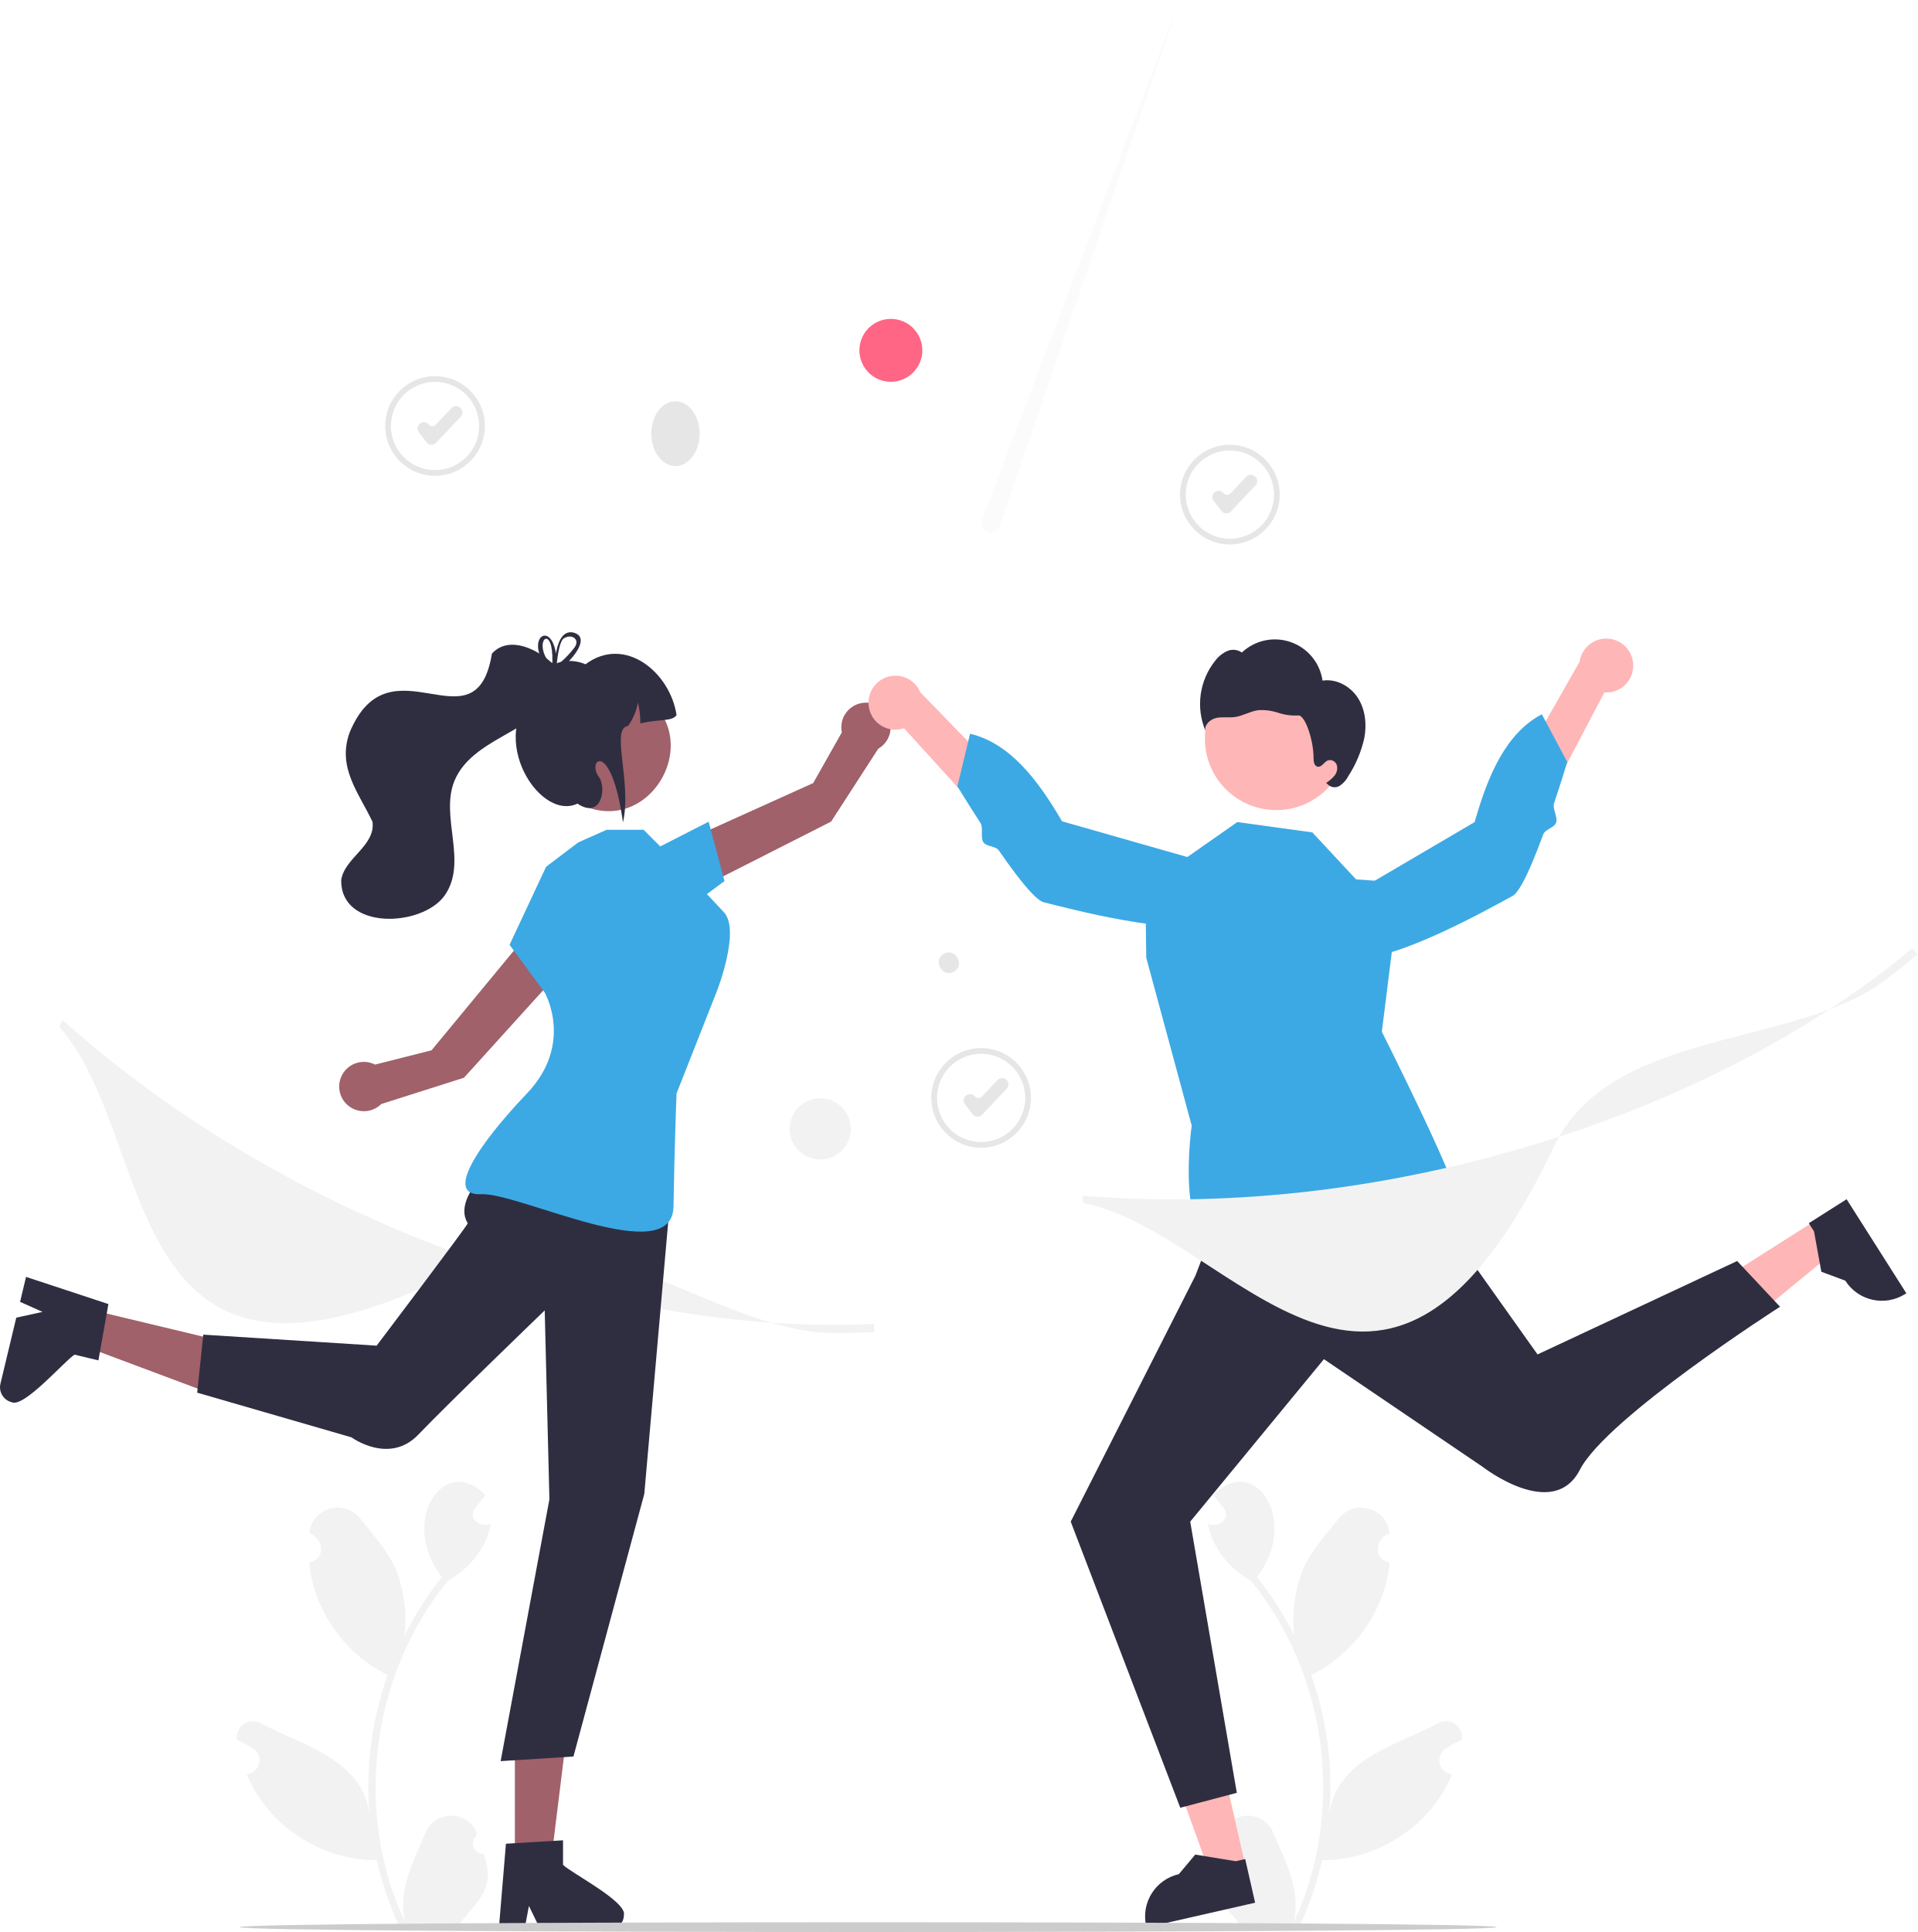
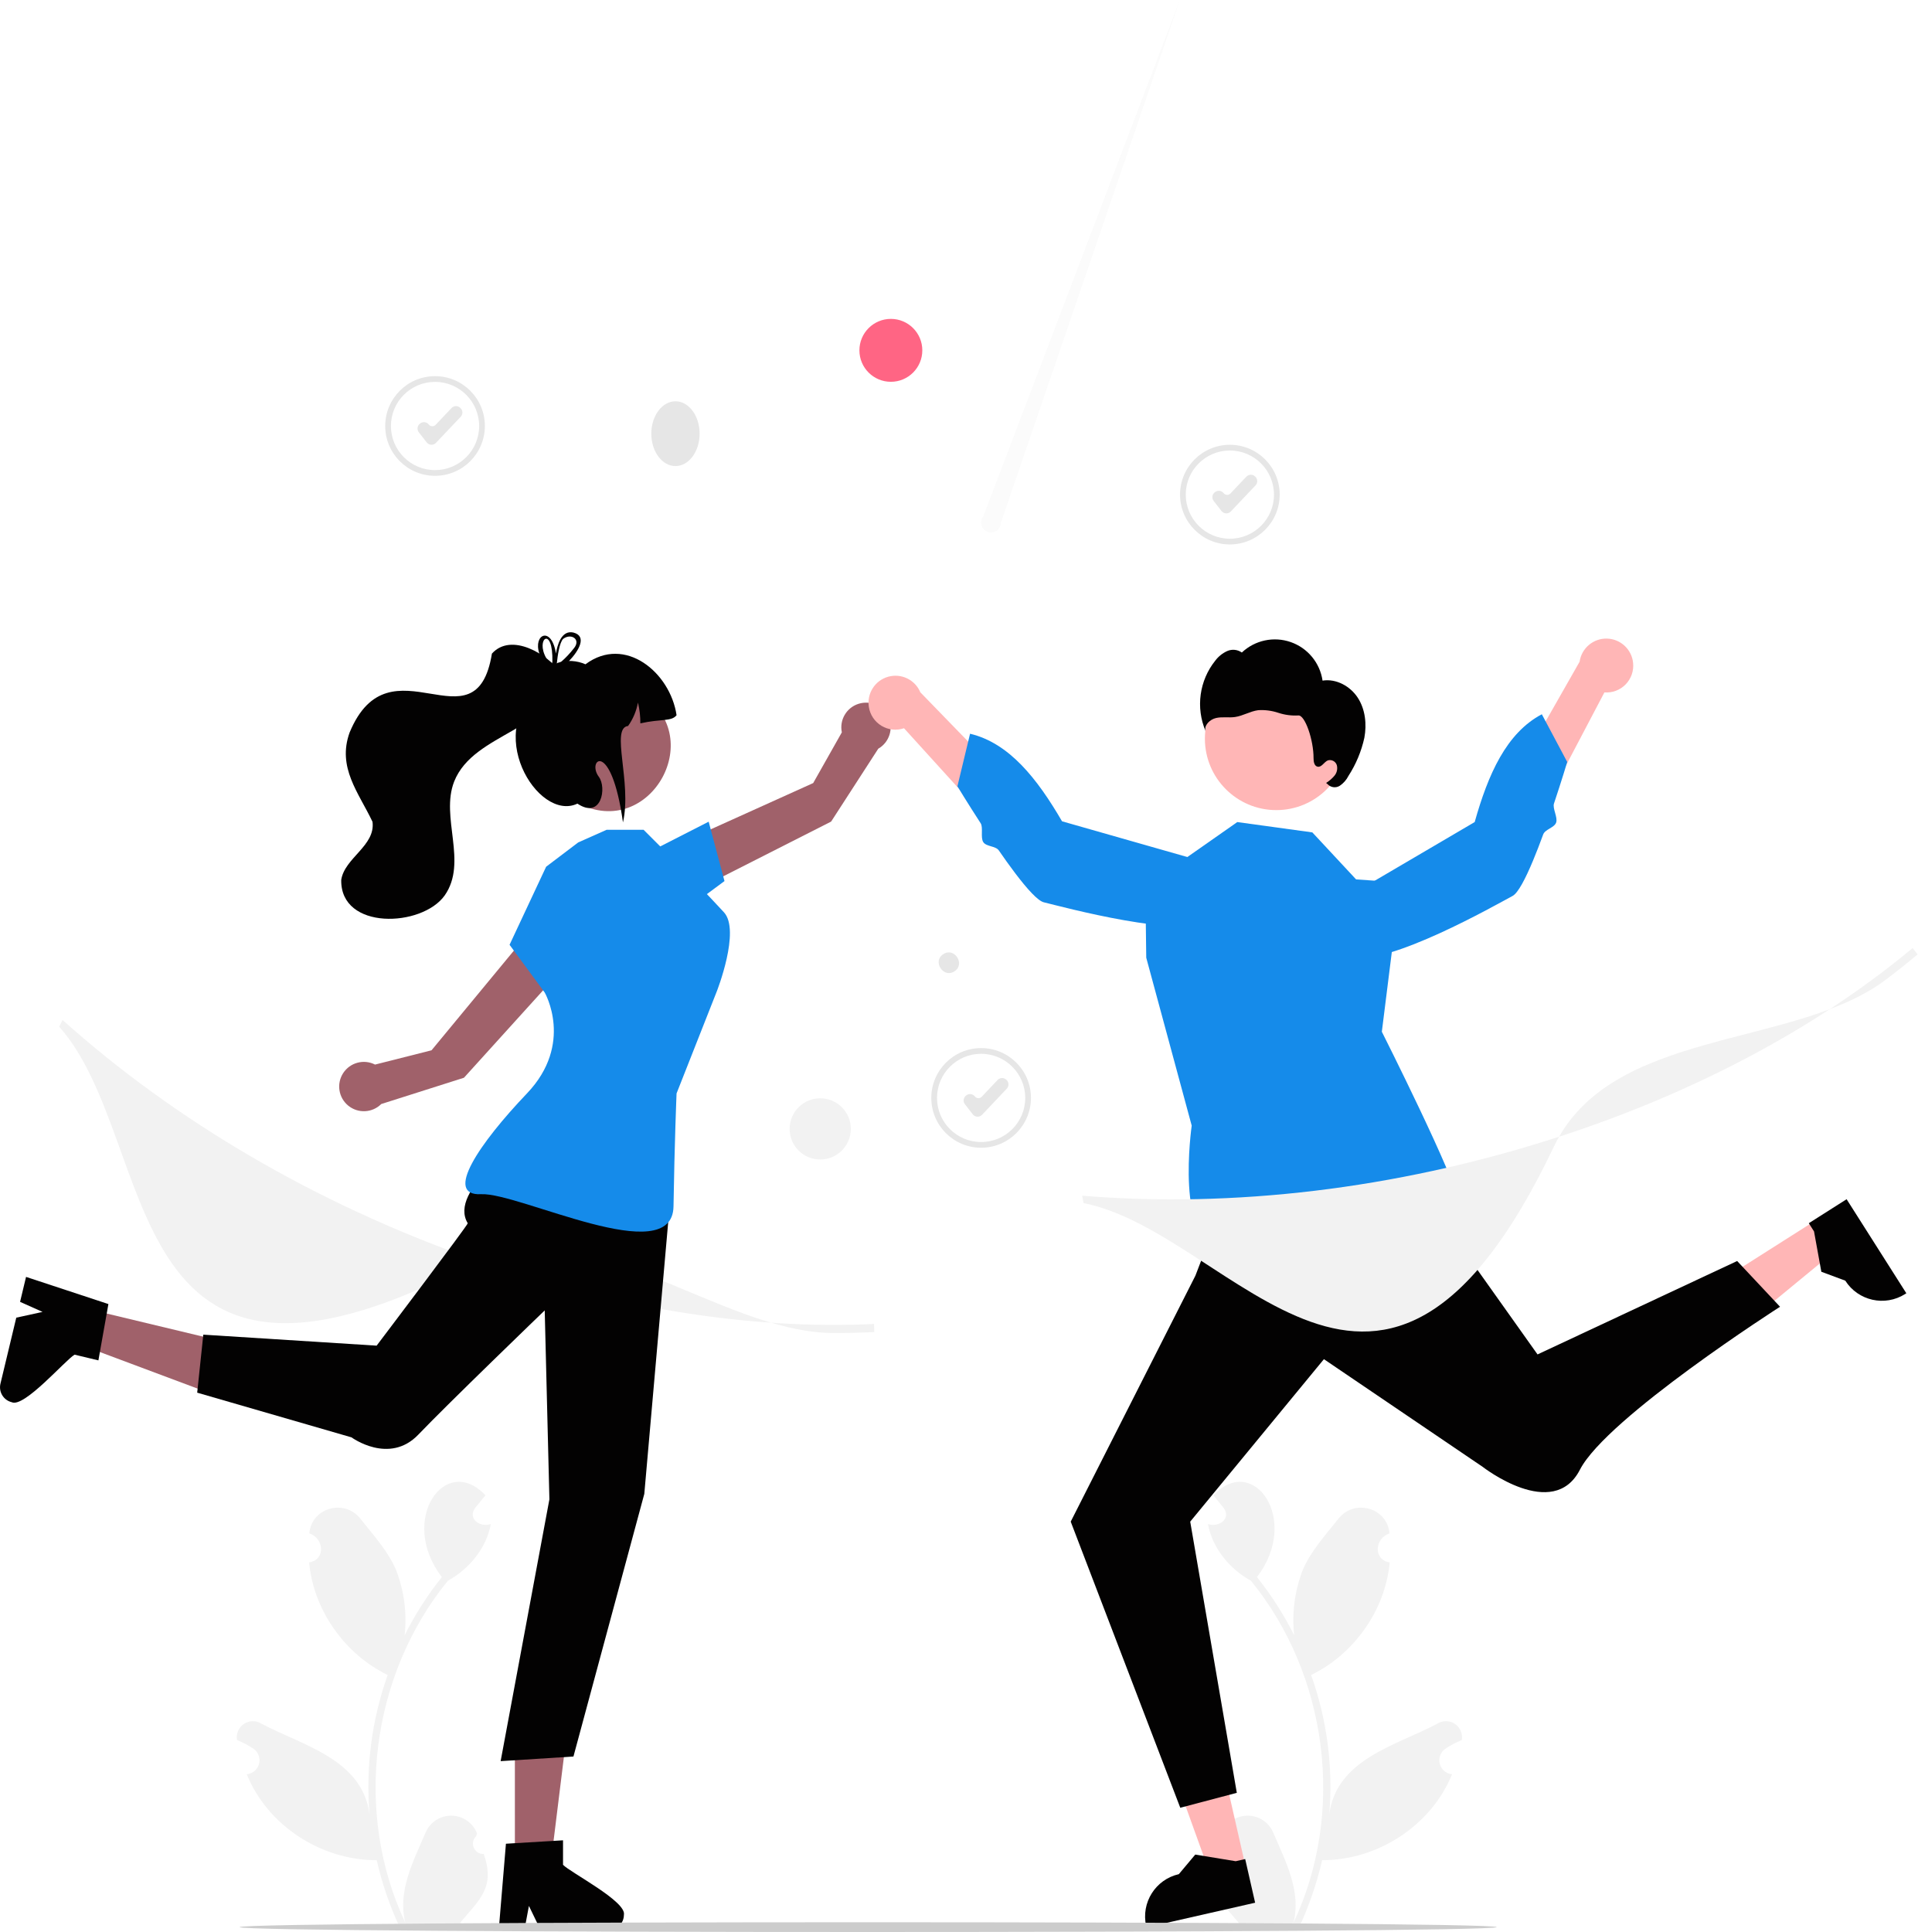
<svg xmlns="http://www.w3.org/2000/svg" width="670.713" height="675.702" viewBox="0 0 670.713 675.702" role="img" artist="Katerina Limpitsouni" source="https://undraw.co/">
  <path d="M433.834,760.56a3.613,3.613,0,0,1-2.619-6.263c.091-.362.156-.622.248-.984a9.707,9.707,0,0,0-17.997-.17c-4.282,10.023-9.825,20.4-7.068,31.44-18.206-38.585-12.015-86.582,14.891-119.58,7.437-4.097,13.465-11.376,15.034-19.827-3.681,1.247-8.27-1.747-5.502-5.624,1.2-1.482,2.411-2.952,3.61-4.434-13.982-14.89-30.641,8.512-15.251,28.609A115.847,115.847,0,0,0,406.169,684.08a48.709,48.709,0,0,0-2.908-22.624c-2.783-6.715-8.001-12.37-12.595-18.175-5.586-7.073-17.083-3.81-17.835,5.166,5.155,1.694,5.825,9.141-.072,10.16,1.545,16.698,12.453,32.043,27.478,39.366a116.299,116.299,0,0,0-6.355,48.611c-2.652-19.25-23.316-23.921-37.759-31.572a5.626,5.626,0,0,0-8.58,5.699,32.495,32.495,0,0,1,5.696,3.005,4.911,4.911,0,0,1-2.282,8.965c7.28,18.018,26.102,30.117,45.434,30.049a119.563,119.563,0,0,0,8.032,23.447h28.692c.103-.319.195-.648.288-.967a32.599,32.599,0,0,1-7.939-.473c7.026-8.319,12.46-12.563,8.371-24.177Z" transform="translate(-264.6436 -112.1492)" fill="#f2f2f2" />
  <path d="M689.626,760.56a3.613,3.613,0,0,0,2.619-6.263c-.091-.362-.156-.622-.248-.984a9.707,9.707,0,0,1,17.997-.17c4.282,10.023,9.825,20.4,7.068,31.44,18.206-38.585,12.015-86.582-14.891-119.58-7.437-4.097-13.465-11.376-15.034-19.827,3.681,1.247,8.27-1.747,5.502-5.624-1.2-1.482-2.411-2.952-3.61-4.434,13.982-14.89,30.641,8.512,15.251,28.609A115.846,115.846,0,0,1,717.291,684.08a48.709,48.709,0,0,1,2.908-22.624c2.783-6.715,8.001-12.37,12.595-18.175,5.586-7.073,17.083-3.81,17.835,5.166-5.155,1.694-5.825,9.141.072,10.16-1.545,16.698-12.453,32.043-27.478,39.366a116.299,116.299,0,0,1,6.355,48.611c2.652-19.25,23.316-23.921,37.759-31.572a5.626,5.626,0,0,1,8.58,5.699,32.495,32.495,0,0,0-5.696,3.005,4.911,4.911,0,0,0,2.282,8.965C765.222,750.699,746.4,762.798,727.069,762.73a119.562,119.562,0,0,1-8.032,23.447H690.345c-.103-.319-.195-.648-.288-.967a32.599,32.599,0,0,0,7.939-.473c-7.026-8.319-12.46-12.563-8.371-24.177Z" transform="translate(-264.6436 -112.1492)" fill="#f2f2f2" />
  <polygon points="435.621 652.671 423.265 655.481 406.541 609.159 424.778 605.01 435.621 652.671" fill="#ffb6b6" />
-   <path d="M703.633,777.61l-37.997,8.645-.109-.481a15.168,15.168,0,0,1,11.424-18.155l.001-0,5.742-6.845,14.148,2.319,3.317-.755Z" transform="translate(-264.6436 -112.1492)" fill="#2f2e41" />
+   <path d="M703.633,777.61l-37.997,8.645-.109-.481a15.168,15.168,0,0,1,11.424-18.155l.001-0,5.742-6.845,14.148,2.319,3.317-.755Z" transform="translate(-264.6436 -112.1492)" fill="#030202" />
  <polygon points="634.947 426.88 641.739 437.577 603.711 468.871 593.685 453.082 634.947 426.88" fill="#ffb6b6" />
-   <path d="M910.51,531.565l20.89,32.895-.416.264a15.168,15.168,0,0,1-20.935-4.672l-.001-.001-8.375-3.114L899.114,542.832l-1.824-2.872Z" transform="translate(-264.6436 -112.1492)" fill="#2f2e41" />
+   <path d="M910.51,531.565l20.89,32.895-.416.264a15.168,15.168,0,0,1-20.935-4.672l-.001-.001-8.375-3.114L899.114,542.832l-1.824-2.872Z" transform="translate(-264.6436 -112.1492)" fill="#030202" />
  <path d="M505.719,424.661l-3.052-17.689L549.064,386.021l10.02-17.74a8.626,8.626,0,1,1,12.739,5.725l-16.483,25.483Z" transform="translate(-264.6436 -112.1492)" fill="#a0616a" />
-   <polygon points="226.971 298.052 247.865 287.379 253.396 308.147 238.883 318.905 226.971 298.052" fill="#3ca9e4" />
-   <polygon points="180.086 651.062 192.719 651.061 198.729 602.332 180.083 602.333 180.086 651.062" fill="#a0616a" />
-   <path d="M461.567,764.348v-8.565l-3.321.203-13.52.801-3.129.192-2.392,28.684-.128,1.538h8.97l.288-1.527L449.638,778.733l3.364,6.941.737,1.527h23.782a5.374,5.374,0,0,0,5.34-5.35C483.865,777.163,464.087,767.029,461.567,764.348Z" transform="translate(-264.6436 -112.1492)" fill="#2f2e41" />
+   <polygon points="226.971 298.052 247.865 287.379 253.396 308.147 238.883 318.905 226.971 298.052" fill="#158BEA" />
+   <polygon fill="#a0616a" points="180.086 651.062 192.719 651.061 198.729 602.332 180.083 602.333 180.086 651.062" />
+   <path transform="translate(-264.6436 -112.1492)" fill="#030202" d="M461.567,764.348v-8.565l-3.321.203-13.52.801-3.129.192-2.392,28.684-.128,1.538h8.97l.288-1.527L449.638,778.733l3.364,6.941.737,1.527h23.782a5.374,5.374,0,0,0,5.34-5.35C483.865,777.163,464.087,767.029,461.567,764.348Z" />
  <polygon points="30.123 457.676 27.178 469.962 73.163 487.168 77.509 469.036 30.123 457.676" fill="#a0616a" />
-   <path d="M290.735,585.934l8.329,1.997.577-3.277,2.373-13.334.543-3.088-27.336-9.014-1.466-.483-2.092,8.723,1.418.636,6.446,2.885-7.534,1.653-1.657.36L264.791,596.12a5.374,5.374,0,0,0,3.958,6.44C273.074,604.629,287.541,587.76,290.735,585.934Z" transform="translate(-264.6436 -112.1492)" fill="#2f2e41" />
-   <path d="M464.263,447.839,448.002,440.238l-32.428,39.244L395.821,484.477a8.626,8.626,0,1,0,2.169,13.797l28.924-9.192Z" transform="translate(-264.6436 -112.1492)" fill="#a0616a" />
-   <path d="M694.802,302.564A17.428,17.428,0,1,1,712.23,285.136,17.447,17.447,0,0,1,694.802,302.564Zm0-32.855A15.428,15.428,0,1,0,710.23,285.136,15.445,15.445,0,0,0,694.802,269.708Z" transform="translate(-264.6436 -112.1492)" fill="#e6e6e6" />
-   <path d="M693.572,291.702c-.035,0-.07-.001-.105-.003a2.148,2.148,0,0,1-1.592-.827l-2.745-3.53a2.149,2.149,0,0,1,.377-3.016l.099-.077a2.149,2.149,0,0,1,3.017.377,1.568,1.568,0,0,0,2.374.116l5.574-5.885a2.152,2.152,0,0,1,3.039-.083l.091.087a2.149,2.149,0,0,1,.082,3.039l-8.65,9.131A2.147,2.147,0,0,1,693.572,291.702Z" transform="translate(-264.6436 -112.1492)" fill="#e6e6e6" />
-   <path d="M607.802,513.564A17.428,17.428,0,1,1,625.23,496.136,17.447,17.447,0,0,1,607.802,513.564Zm0-32.855A15.428,15.428,0,1,0,623.23,496.136,15.445,15.445,0,0,0,607.802,480.708Z" transform="translate(-264.6436 -112.1492)" fill="#e6e6e6" />
-   <path d="M606.572,502.702c-.035,0-.07-.001-.105-.003a2.148,2.148,0,0,1-1.592-.827l-2.745-3.53a2.149,2.149,0,0,1,.377-3.016l.099-.077a2.149,2.149,0,0,1,3.017.377,1.568,1.568,0,0,0,2.374.116l5.574-5.885a2.152,2.152,0,0,1,3.039-.083l.091.087a2.149,2.149,0,0,1,.082,3.039l-8.65,9.131A2.147,2.147,0,0,1,606.572,502.702Z" transform="translate(-264.6436 -112.1492)" fill="#e6e6e6" />
-   <path d="M416.802,278.564A17.428,17.428,0,1,1,434.23,261.136,17.447,17.447,0,0,1,416.802,278.564Zm0-32.855A15.428,15.428,0,1,0,432.23,261.136,15.445,15.445,0,0,0,416.802,245.708Z" transform="translate(-264.6436 -112.1492)" fill="#e6e6e6" />
-   <path d="M415.572,267.702c-.035,0-.07-.001-.105-.003a2.148,2.148,0,0,1-1.592-.827l-2.745-3.53a2.149,2.149,0,0,1,.377-3.016l.099-.077a2.149,2.149,0,0,1,3.017.377,1.568,1.568,0,0,0,2.374.116l5.574-5.885a2.152,2.152,0,0,1,3.039-.083l.091.087a2.149,2.149,0,0,1,.082,3.039l-8.65,9.131A2.147,2.147,0,0,1,415.572,267.702Z" transform="translate(-264.6436 -112.1492)" fill="#e6e6e6" />
-   <path d="M556.329,578.362c-40.413,0-86.857-44.846-127.949-23.539-124.415,64.514-107.289-43.44-143.032-83.589l1.173-2.354c39.439,35.363,88.679,64.135,142.399,83.205,48.546,17.235,97.455,25.22,141.423,23.113l.076,2.829Q563.455,578.363,556.329,578.362Z" transform="translate(-264.6436 -112.1492)" fill="#f2f2f2" />
+   <path transform="translate(-264.6436 -112.1492)" fill="#030202" d="M290.735,585.934l8.329,1.997.577-3.277,2.373-13.334.543-3.088-27.336-9.014-1.466-.483-2.092,8.723,1.418.636,6.446,2.885-7.534,1.653-1.657.36L264.791,596.12a5.374,5.374,0,0,0,3.958,6.44C273.074,604.629,287.541,587.76,290.735,585.934Z" />
+   <path transform="translate(-264.6436 -112.1492)" fill="#a0616a" d="M464.263,447.839,448.002,440.238l-32.428,39.244L395.821,484.477a8.626,8.626,0,1,0,2.169,13.797l28.924-9.192Z" />
+   <path transform="translate(-264.6436 -112.1492)" fill="#e6e6e6" d="M694.802,302.564A17.428,17.428,0,1,1,712.23,285.136,17.447,17.447,0,0,1,694.802,302.564Zm0-32.855A15.428,15.428,0,1,0,710.23,285.136,15.445,15.445,0,0,0,694.802,269.708Z" />
+   <path transform="translate(-264.6436 -112.1492)" fill="#e6e6e6" d="M693.572,291.702c-.035,0-.07-.001-.105-.003a2.148,2.148,0,0,1-1.592-.827l-2.745-3.53a2.149,2.149,0,0,1,.377-3.016l.099-.077a2.149,2.149,0,0,1,3.017.377,1.568,1.568,0,0,0,2.374.116l5.574-5.885a2.152,2.152,0,0,1,3.039-.083l.091.087a2.149,2.149,0,0,1,.082,3.039l-8.65,9.131A2.147,2.147,0,0,1,693.572,291.702Z" />
+   <path transform="translate(-264.6436 -112.1492)" fill="#e6e6e6" d="M607.802,513.564A17.428,17.428,0,1,1,625.23,496.136,17.447,17.447,0,0,1,607.802,513.564Zm0-32.855A15.428,15.428,0,1,0,623.23,496.136,15.445,15.445,0,0,0,607.802,480.708Z" />
+   <path transform="translate(-264.6436 -112.1492)" fill="#e6e6e6" d="M606.572,502.702c-.035,0-.07-.001-.105-.003a2.148,2.148,0,0,1-1.592-.827l-2.745-3.53a2.149,2.149,0,0,1,.377-3.016l.099-.077a2.149,2.149,0,0,1,3.017.377,1.568,1.568,0,0,0,2.374.116l5.574-5.885a2.152,2.152,0,0,1,3.039-.083l.091.087a2.149,2.149,0,0,1,.082,3.039l-8.65,9.131A2.147,2.147,0,0,1,606.572,502.702Z" />
+   <path transform="translate(-264.6436 -112.1492)" fill="#e6e6e6" d="M416.802,278.564A17.428,17.428,0,1,1,434.23,261.136,17.447,17.447,0,0,1,416.802,278.564Zm0-32.855A15.428,15.428,0,1,0,432.23,261.136,15.445,15.445,0,0,0,416.802,245.708Z" />
+   <path transform="translate(-264.6436 -112.1492)" fill="#e6e6e6" d="M415.572,267.702c-.035,0-.07-.001-.105-.003a2.148,2.148,0,0,1-1.592-.827l-2.745-3.53a2.149,2.149,0,0,1,.377-3.016l.099-.077a2.149,2.149,0,0,1,3.017.377,1.568,1.568,0,0,0,2.374.116l5.574-5.885a2.152,2.152,0,0,1,3.039-.083l.091.087a2.149,2.149,0,0,1,.082,3.039l-8.65,9.131A2.147,2.147,0,0,1,415.572,267.702Z" />
+   <path transform="translate(-264.6436 -112.1492)" fill="#f2f2f2" d="M556.329,578.362c-40.413,0-86.857-44.846-127.949-23.539-124.415,64.514-107.289-43.44-143.032-83.589l1.173-2.354c39.439,35.363,88.679,64.135,142.399,83.205,48.546,17.235,97.455,25.22,141.423,23.113l.076,2.829Q563.455,578.363,556.329,578.362Z" />
  <ellipse cx="236.249" cy="151.676" rx="8.447" ry="11.327" fill="#e6e6e6" />
-   <path d="M598.459,451.863c-3.862,2.573-7.815-3.551-3.878-6.01C598.443,443.279,602.395,449.404,598.459,451.863Z" transform="translate(-264.6436 -112.1492)" fill="#e6e6e6" />
+   <path transform="translate(-264.6436 -112.1492)" fill="#e6e6e6" d="M598.459,451.863c-3.862,2.573-7.815-3.551-3.878-6.01C598.443,443.279,602.395,449.404,598.459,451.863Z" />
  <circle cx="311.586" cy="122.53" r="11" fill="#ff6584" />
-   <path d="M614.704,294.958l62.593-182.809L608.566,292.77a3.442,3.442,0,1,0,6.138,2.188Z" transform="translate(-264.6436 -112.1492)" fill="#f0f0f0" opacity="0.3" style="isolation:isolate" />
+   <path transform="translate(-264.6436 -112.1492)" fill="#f0f0f0" opacity="0.3" style="isolation:isolate" d="M614.704,294.958l62.593-182.809L608.566,292.77a3.442,3.442,0,1,0,6.138,2.188Z" />
  <circle cx="286.88" cy="394.821" r="10.702" fill="#f2f2f2" />
-   <path d="M447.869,511.053s-26.681,17.373-19.626,28.918c.243.398-31.87,42.811-31.87,42.811l-60.622-3.848-2.136,20.29,53.97,15.631s13.203,9.7,23.403-.987,44.174-43.415,44.174-43.415l1.639,66.077-17.055,91.563,25.465-1.615,24.785-91.86,9.149-104.054Z" transform="translate(-264.6436 -112.1492)" fill="#2f2e41" />
-   <path d="M466.874,406.784l-11.22,8.503-12.788,27.294,12.297,16.701s10.344,17.927-6.213,35.287-29.271,35.903-16.019,35.241,66.925,26.637,67.278,4.272,1.068-39.513,1.068-39.513l14.072-35.691s8.384-21.292,2.498-27.665-13.767-14.518-13.767-14.518l-14.332-14.332H476.806Z" transform="translate(-264.6436 -112.1492)" fill="#3ca9e4" />
+   <path transform="translate(-264.6436 -112.1492)" fill="#030202" d="M447.869,511.053s-26.681,17.373-19.626,28.918c.243.398-31.87,42.811-31.87,42.811l-60.622-3.848-2.136,20.29,53.97,15.631s13.203,9.7,23.403-.987,44.174-43.415,44.174-43.415l1.639,66.077-17.055,91.563,25.465-1.615,24.785-91.86,9.149-104.054Z" />
+   <path transform="translate(-264.6436 -112.1492)" d="M466.874,406.784l-11.22,8.503-12.788,27.294,12.297,16.701s10.344,17.927-6.213,35.287-29.271,35.903-16.019,35.241,66.925,26.637,67.278,4.272,1.068-39.513,1.068-39.513l14.072-35.691s8.384-21.292,2.498-27.665-13.767-14.518-13.767-14.518l-14.332-14.332H476.806Z" fill="#158BEA" />
  <path d="M487.818,354.343c25.17,14.323,4.507,52.114-21.133,38.657C441.516,378.677,462.179,340.886,487.818,354.343Z" transform="translate(-264.6436 -112.1492)" fill="#a0616a" />
-   <path d="M501.277,362.284c-1.764,2.294-5.448,1.218-12.664,2.855a30.081,30.081,0,0,0-.841-7.262,20.441,20.441,0,0,1-3.447,8.173c-6.266.695,1.415,19.73-1.793,33.725-4.133-29.525-12.828-21.79-8.435-15.933,2.812,3.749.937,14.996-7.498,9.373-13.918,6.615-33.741-26.243-11.771-41.653-.393-8.329,8.876-9.645,14.583-7.084C483.261,334.159,499.085,347.379,501.277,362.284Z" transform="translate(-264.6436 -112.1492)" fill="#2f2e41" />
-   <path d="M436.696,340.74c-5.604,34.454-35.64-6.337-49.763,27.57-4.44,12.279,3.178,21.063,7.997,31.255,1.1,8.376-9.797,12.626-10.938,20.336-.318,17.676,28.2,16.595,36.172,5.442,8.192-11.674-1.59-27.338,3.333-39.868,6.92-17.397,35.064-17.527,37.515-37.767C456.264,340.947,443.496,333.202,436.696,340.74Z" transform="translate(-264.6436 -112.1492)" fill="#2f2e41" />
-   <path d="M459.397,344.107c-.183.077-.367.154-.531.241h-.01c-.154.077-.309.154-.463.241-.019.01-.029.019-.048.029-.203-.193-.405-.386-.618-.579a2.231,2.231,0,0,0,.039.946l.029.116c.193.203.396.396.608.598.193-.145.376-.299.569-.444.116-.096.232-.193.357-.289.019-.251.048-.54.077-.859Zm5.809-10.729c-4.303-.984-5.693,4.641-6.108,7.352-1.563-9.842-8.066-6.745-5.818-.029a15.036,15.036,0,0,0,3.31,5.326c.203.232.425.463.656.695-.261,1.351,1.052,1.003,2.827-.241a23.646,23.646,0,0,0,3.618-3.175C467.232,339.592,469.991,334.622,465.205,333.378Zm.135,5.538a33.719,33.719,0,0,1-4.448,4.718q-.767.695-1.563,1.332c-.01.087-.01.164-.019.232a1.767,1.767,0,0,1-.135.27c-.54.975-1.148.444-1.38-.367-.019-.029-.048-.058-.068-.087a13.596,13.596,0,0,1-1.997-2.644c-3.985-6.909,2.432-11.608,2.113,1.293a1.222,1.222,0,0,0-.116.376,2.231,2.231,0,0,0,.039.946l.029.116c.193.203.396.396.608.598.193-.145.376-.299.569-.444.116-.096.232-.193.357-.289.019-.251.048-.54.077-.859v-.01c.251-2.586.936-7.237,2.2-8.501C464.385,333.465,467.984,335.771,465.34,338.916Zm-5.944,5.191c-.183.077-.367.154-.531.241h-.01c-.154.077-.309.154-.463.241-.019.01-.029.019-.048.029-.203-.193-.405-.386-.618-.579a2.231,2.231,0,0,0,.039.946l.029.116c.193.203.396.396.608.598.193-.145.376-.299.569-.444.116-.096.232-.193.357-.289.019-.251.048-.54.077-.859Z" transform="translate(-264.6436 -112.1492)" fill="#2f2e41" />
-   <path d="M692.04,534.067l-9.296,24.243-43.608,86.02,38.318,100.067L697.23,739.177l-16.3-94.847,46.764-56.82L783.23,625.177s24.63,19.228,34,1,70-57,70-57l-15-16L802.411,585.851l-48.189-67.828Z" transform="translate(-264.6436 -112.1492)" fill="#2f2e41" />
-   <path d="M738.947,419.713l-15.303-16.441-26.25-3.611L665.23,422.177l.324,24.923,15.9,58.729s-6.056,42.194,10.86,41.771,26.137-8.857,33.026-7.14,36.178,9.023,38.034,1.37,11.722-2.173,11.289-9.413-26.709-59.427-26.709-59.427l6.533-52.192Z" transform="translate(-264.6436 -112.1492)" fill="#3ca9e4" />
-   <path d="M835.838,344.032a9.373,9.373,0,0,1-10.042,10.283l-35.191,66.927L781.157,406.738l35.969-63.164a9.424,9.424,0,0,1,18.711.459Z" transform="translate(-264.6436 -112.1492)" fill="#ffb6b6" />
-   <path d="M725.054,432.157s-1.396,11.905,12.006,14.852,50.533-18.269,56.62-21.51c1.906-1.015,4.493-5.988,7.146-12.342,1.191-2.853,2.396-5.983,3.56-9.159.673-1.838,3.896-2.339,4.53-4.162.631-1.812-1.327-4.946-.756-6.654,2.711-8.108,4.632-14.54,4.632-14.54L803.91,361.957c-12.423,6.568-18.795,21.035-23.481,37.701Z" transform="translate(-264.6436 -112.1492)" fill="#3ca9e4" />
-   <path d="M568.533,359.401a9.373,9.373,0,0,0,12.296,7.442l50.82,55.99,5.518-16.407L586.535,354.274a9.424,9.424,0,0,0-18.001,5.127Z" transform="translate(-264.6436 -112.1492)" fill="#ffb6b6" />
-   <path d="M697.846,416.997s4.331,11.177-7.907,17.384-53.497-5.042-60.201-6.656c-2.099-.505-5.848-4.674-10.008-10.161-1.867-2.464-3.817-5.193-5.738-7.976-1.112-1.611-4.357-1.29-5.428-2.895-1.064-1.597.047-5.121-.934-6.631-4.654-7.171-8.124-12.918-8.124-12.918l4.424-18.378c13.671,3.25,23.461,15.662,32.169,30.625Z" transform="translate(-264.6436 -112.1492)" fill="#3ca9e4" />
+   <path d="M501.277,362.284c-1.764,2.294-5.448,1.218-12.664,2.855a30.081,30.081,0,0,0-.841-7.262,20.441,20.441,0,0,1-3.447,8.173c-6.266.695,1.415,19.73-1.793,33.725-4.133-29.525-12.828-21.79-8.435-15.933,2.812,3.749.937,14.996-7.498,9.373-13.918,6.615-33.741-26.243-11.771-41.653-.393-8.329,8.876-9.645,14.583-7.084C483.261,334.159,499.085,347.379,501.277,362.284Z" transform="translate(-264.6436 -112.1492)" fill="#030202" />
+   <path d="M436.696,340.74c-5.604,34.454-35.64-6.337-49.763,27.57-4.44,12.279,3.178,21.063,7.997,31.255,1.1,8.376-9.797,12.626-10.938,20.336-.318,17.676,28.2,16.595,36.172,5.442,8.192-11.674-1.59-27.338,3.333-39.868,6.92-17.397,35.064-17.527,37.515-37.767C456.264,340.947,443.496,333.202,436.696,340.74Z" transform="translate(-264.6436 -112.1492)" fill="#030202" />
+   <path d="M459.397,344.107c-.183.077-.367.154-.531.241h-.01c-.154.077-.309.154-.463.241-.019.01-.029.019-.048.029-.203-.193-.405-.386-.618-.579a2.231,2.231,0,0,0,.039.946l.029.116c.193.203.396.396.608.598.193-.145.376-.299.569-.444.116-.096.232-.193.357-.289.019-.251.048-.54.077-.859Zm5.809-10.729c-4.303-.984-5.693,4.641-6.108,7.352-1.563-9.842-8.066-6.745-5.818-.029a15.036,15.036,0,0,0,3.31,5.326c.203.232.425.463.656.695-.261,1.351,1.052,1.003,2.827-.241a23.646,23.646,0,0,0,3.618-3.175C467.232,339.592,469.991,334.622,465.205,333.378Zm.135,5.538a33.719,33.719,0,0,1-4.448,4.718q-.767.695-1.563,1.332c-.01.087-.01.164-.019.232a1.767,1.767,0,0,1-.135.27c-.54.975-1.148.444-1.38-.367-.019-.029-.048-.058-.068-.087a13.596,13.596,0,0,1-1.997-2.644c-3.985-6.909,2.432-11.608,2.113,1.293a1.222,1.222,0,0,0-.116.376,2.231,2.231,0,0,0,.039.946l.029.116c.193.203.396.396.608.598.193-.145.376-.299.569-.444.116-.096.232-.193.357-.289.019-.251.048-.54.077-.859v-.01c.251-2.586.936-7.237,2.2-8.501C464.385,333.465,467.984,335.771,465.34,338.916Zm-5.944,5.191c-.183.077-.367.154-.531.241h-.01c-.154.077-.309.154-.463.241-.019.01-.029.019-.048.029-.203-.193-.405-.386-.618-.579a2.231,2.231,0,0,0,.039.946l.029.116c.193.203.396.396.608.598.193-.145.376-.299.569-.444.116-.096.232-.193.357-.289.019-.251.048-.54.077-.859Z" transform="translate(-264.6436 -112.1492)" fill="#030202" />
+   <path d="M692.04,534.067l-9.296,24.243-43.608,86.02,38.318,100.067L697.23,739.177l-16.3-94.847,46.764-56.82L783.23,625.177s24.63,19.228,34,1,70-57,70-57l-15-16L802.411,585.851l-48.189-67.828Z" fill="#030202" transform="translate(-264.6436 -112.1492)" />
+   <path transform="translate(-264.6436 -112.1492)" fill="#158BEA" d="M738.947,419.713l-15.303-16.441-26.25-3.611L665.23,422.177l.324,24.923,15.9,58.729s-6.056,42.194,10.86,41.771,26.137-8.857,33.026-7.14,36.178,9.023,38.034,1.37,11.722-2.173,11.289-9.413-26.709-59.427-26.709-59.427l6.533-52.192Z" />
+   <path transform="translate(-264.6436 -112.1492)" fill="#ffb6b6" d="M835.838,344.032a9.373,9.373,0,0,1-10.042,10.283l-35.191,66.927L781.157,406.738l35.969-63.164a9.424,9.424,0,0,1,18.711.459Z" />
+   <path transform="translate(-264.6436 -112.1492)" d="M725.054,432.157s-1.396,11.905,12.006,14.852,50.533-18.269,56.62-21.51c1.906-1.015,4.493-5.988,7.146-12.342,1.191-2.853,2.396-5.983,3.56-9.159.673-1.838,3.896-2.339,4.53-4.162.631-1.812-1.327-4.946-.756-6.654,2.711-8.108,4.632-14.54,4.632-14.54L803.91,361.957c-12.423,6.568-18.795,21.035-23.481,37.701Z" fill="#158BEA" />
+   <path transform="translate(-264.6436 -112.1492)" fill="#ffb6b6" d="M568.533,359.401a9.373,9.373,0,0,0,12.296,7.442l50.82,55.99,5.518-16.407L586.535,354.274a9.424,9.424,0,0,0-18.001,5.127Z" />
+   <path transform="translate(-264.6436 -112.1492)" d="M697.846,416.997s4.331,11.177-7.907,17.384-53.497-5.042-60.201-6.656c-2.099-.505-5.848-4.674-10.008-10.161-1.867-2.464-3.817-5.193-5.738-7.976-1.112-1.611-4.357-1.29-5.428-2.895-1.064-1.597.047-5.121-.934-6.631-4.654-7.171-8.124-12.918-8.124-12.918l4.424-18.378c13.671,3.25,23.461,15.662,32.169,30.625Z" fill="#158BEA" />
  <circle cx="446.399" cy="258.353" r="24.976" fill="#ffb6b6" />
-   <path d="M739.553,356.201c-2.627-4.064-7.557-6.773-12.337-6.012a16.847,16.847,0,0,0-28.228-9.826,5.239,5.239,0,0,0-5.123-.513,10.802,10.802,0,0,0-4.162,3.341,24.243,24.243,0,0,0-3.392,24.663c-.584-2.123,1.544-4.121,3.694-4.598,2.15-.477,4.405-.026,6.586-.336,2.795-.398,5.307-2.019,8.106-2.384a18.453,18.453,0,0,1,7.012.901,19.012,19.012,0,0,0,7.009.941c2.356-.28,5.39,8.648,5.35,14.936-.008,1.192.238,2.722,1.402,2.974,1.434.311,2.265-1.668,3.63-2.207a2.525,2.525,0,0,1,3.097,1.647,4.117,4.117,0,0,1-.786,3.687,12.167,12.167,0,0,1-2.95,2.559l.562.468a3.345,3.345,0,0,0,4.223.525,9.114,9.114,0,0,0,3.032-3.452,40.623,40.623,0,0,0,5.561-13.326C742.719,365.43,742.18,360.266,739.553,356.201Z" transform="translate(-264.6436 -112.1492)" fill="#2f2e41" />
+   <path d="M739.553,356.201c-2.627-4.064-7.557-6.773-12.337-6.012a16.847,16.847,0,0,0-28.228-9.826,5.239,5.239,0,0,0-5.123-.513,10.802,10.802,0,0,0-4.162,3.341,24.243,24.243,0,0,0-3.392,24.663c-.584-2.123,1.544-4.121,3.694-4.598,2.15-.477,4.405-.026,6.586-.336,2.795-.398,5.307-2.019,8.106-2.384a18.453,18.453,0,0,1,7.012.901,19.012,19.012,0,0,0,7.009.941c2.356-.28,5.39,8.648,5.35,14.936-.008,1.192.238,2.722,1.402,2.974,1.434.311,2.265-1.668,3.63-2.207a2.525,2.525,0,0,1,3.097,1.647,4.117,4.117,0,0,1-.786,3.687,12.167,12.167,0,0,1-2.95,2.559l.562.468a3.345,3.345,0,0,0,4.223.525,9.114,9.114,0,0,0,3.032-3.452,40.623,40.623,0,0,0,5.561-13.326C742.719,365.43,742.18,360.266,739.553,356.201Z" transform="translate(-264.6436 -112.1492)" fill="#030202" />
  <path d="M924.326,454.708C892.11,479.108,828.01,471.4,808.118,513.195c-60.228,126.545-111.754,30.148-164.488,19.724l-.486-2.585c52.79,4.378,109.414-2.415,163.751-19.648,49.104-15.571,92.915-38.736,126.692-66.962l1.769,2.209Q930.007,450.407,924.326,454.708Z" transform="translate(-264.6436 -112.1492)" fill="#f2f2f2" />
  <path d="M788.12,786.146c-.767,2.273-438.841,2.273-439.669.006C349.217,783.873,787.291,783.873,788.12,786.146Z" transform="translate(-264.6436 -112.1492)" fill="#ccc" />
</svg>
